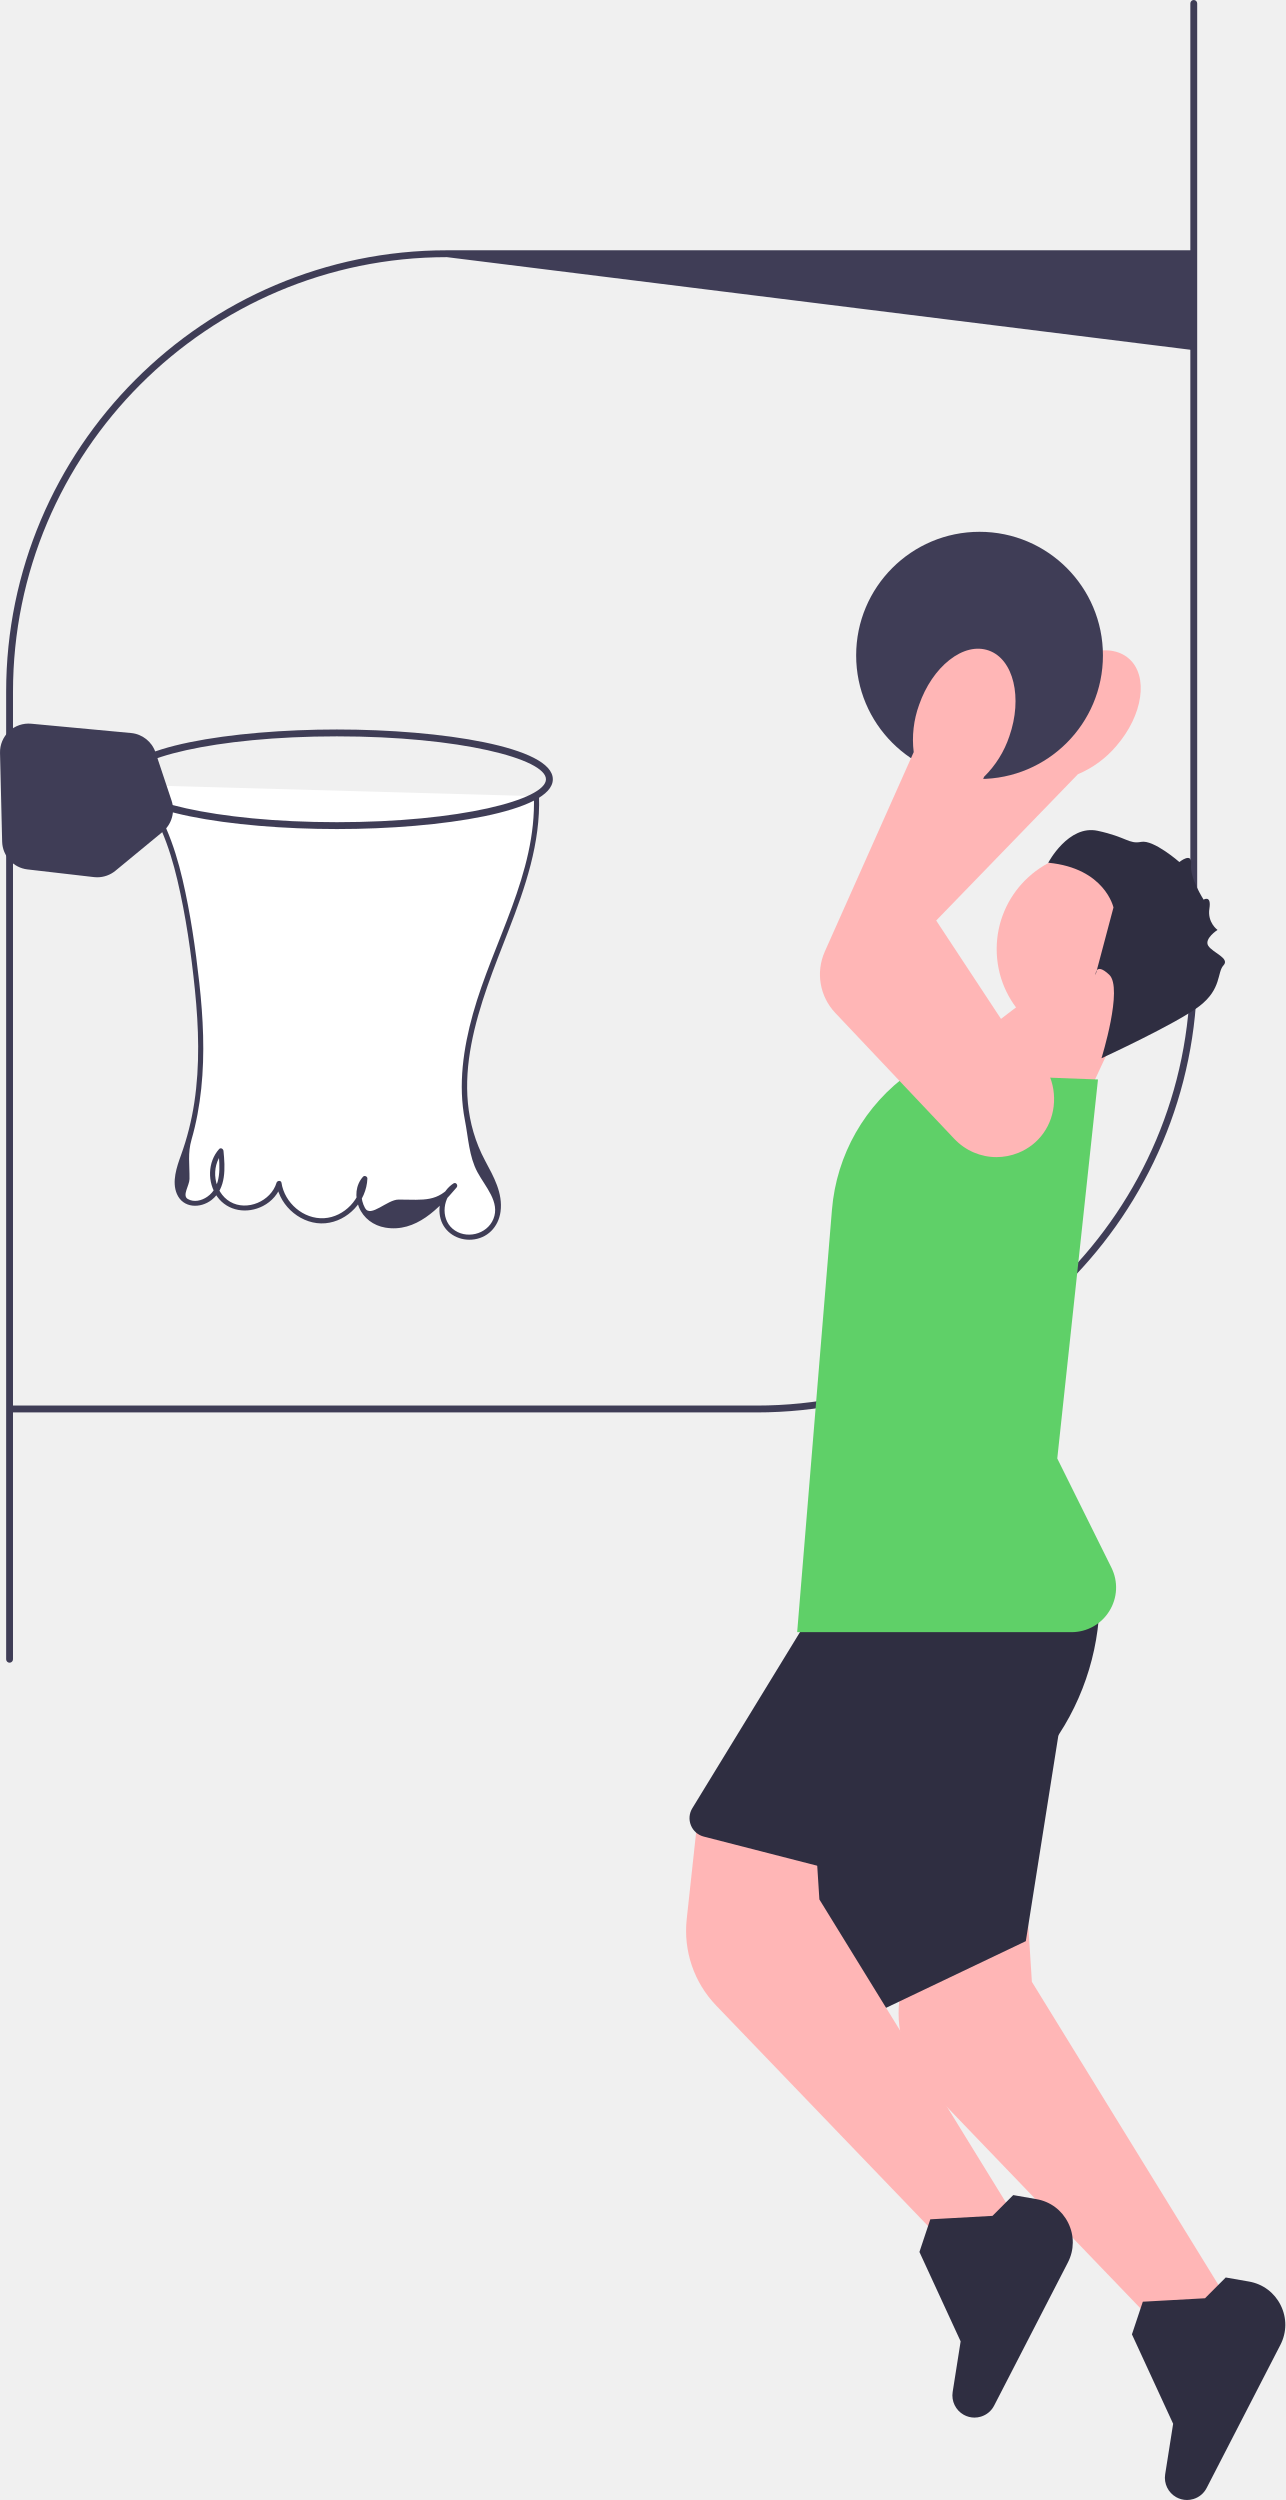
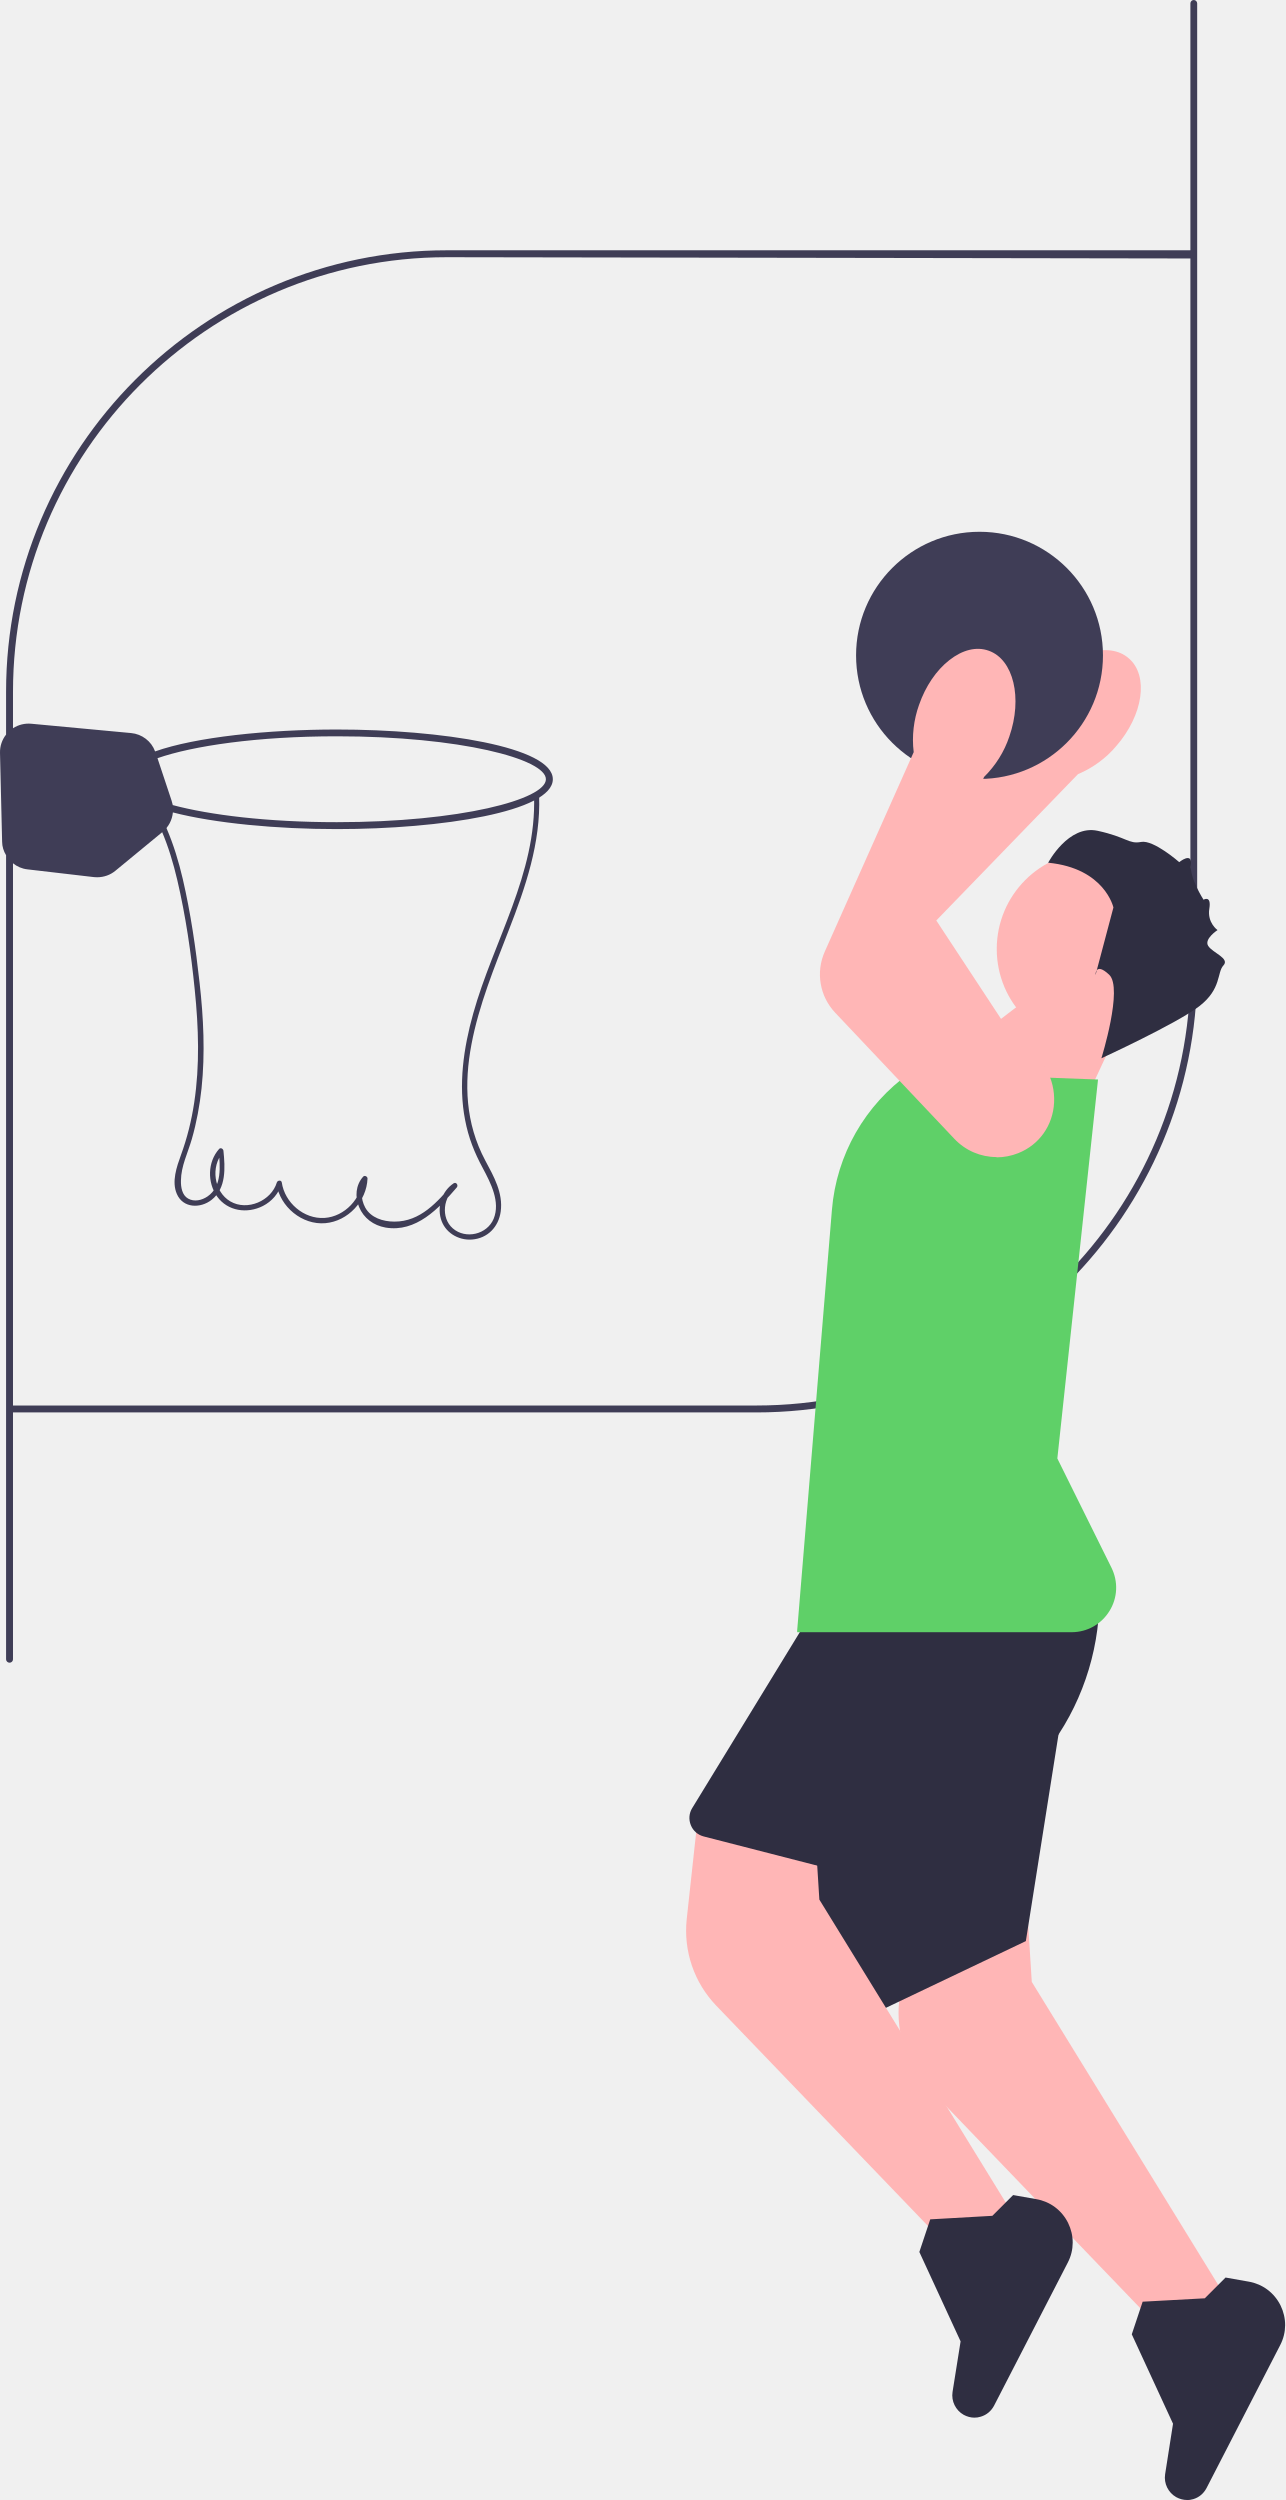
- <svg xmlns="http://www.w3.org/2000/svg" width="91" height="177" viewBox="0 0 91 177" fill="none">
-   <g clip-path="url(#clip0_165_890)">
-     <path d="M0.677 117.72C0.543 117.72 0.435 117.611 0.435 117.477V48.98C0.435 31.743 14.434 17.72 31.642 17.72H84.334C84.468 17.72 84.577 17.828 84.577 17.963C84.577 18.097 84.468 24.769 84.334 24.769L31.642 18.206C14.702 18.206 0.92 32.011 0.92 48.98V117.477C0.92 117.611 0.811 117.72 0.677 117.72Z" fill="#3F3D56" />
-     <path d="M84.518 0C84.652 0 84.761 0.109 84.761 0.243V68.74C84.761 85.977 70.761 100 53.553 100H0.862C0.727 100 0.619 99.892 0.619 99.757C0.619 99.623 0.727 99.514 0.862 99.514H53.553C70.494 99.514 84.276 85.709 84.276 68.74V0.243C84.276 0.109 84.384 0 84.518 0Z" fill="#3F3D56" />
-     <path d="M60.079 64.975C60.079 63.924 60.496 62.896 61.28 62.131L72.334 51.345C72.622 50.246 73.173 49.218 73.929 48.37C74.842 47.318 75.962 46.555 77.084 46.222C78.225 45.882 79.233 46.026 79.923 46.627C81.331 47.853 80.932 50.63 79.034 52.817C78.303 53.684 77.364 54.374 76.318 54.813L66.283 65.174L71.807 73.559C72.877 74.808 73.114 76.538 72.417 78.06C71.744 79.53 70.336 80.446 68.743 80.45C67.039 80.455 65.531 79.433 64.9 77.848L60.363 66.451C60.172 65.971 60.079 65.47 60.079 64.975H60.079Z" fill="#FFB6B6" />
-     <path d="M69.352 55.153C74.177 55.153 78.088 51.235 78.088 46.402C78.088 41.569 74.177 37.652 69.352 37.652C64.527 37.652 60.616 41.569 60.616 46.402C60.616 51.235 64.527 55.153 69.352 55.153Z" fill="#3F3D56" />
-     <path d="M73.902 69.821L67.399 74.786L75.649 80.462L79.788 71.574L73.902 69.821Z" fill="#FFB6B6" />
-     <path d="M77.448 74.093C81.25 74.093 84.332 71.006 84.332 67.198C84.332 63.39 81.25 60.302 77.448 60.302C73.647 60.302 70.565 63.39 70.565 67.198C70.565 71.006 73.647 74.093 77.448 74.093Z" fill="#FFB6B6" />
-     <path d="M77.984 74.925C77.984 74.925 79.535 69.951 78.533 69.01C77.53 68.07 77.562 69.043 77.562 69.043L78.834 64.249C78.834 64.249 78.228 61.464 74.215 61.081C74.215 61.081 75.64 58.373 77.712 58.82C79.784 59.267 79.915 59.777 80.795 59.605C81.675 59.433 83.5 61.033 83.5 61.033C83.5 61.033 84.434 60.27 84.328 61.212C84.222 62.154 85.215 63.695 85.215 63.695C85.215 63.695 85.78 63.342 85.625 64.33C85.469 65.319 86.2 65.838 86.2 65.838C86.2 65.838 85.232 66.465 85.543 66.959C85.853 67.453 87.095 67.841 86.626 68.343C86.156 68.845 86.509 70.007 84.92 71.233C83.332 72.459 77.984 74.925 77.984 74.925V74.925Z" fill="#2F2E41" />
-     <path d="M82.062 164.803L82.004 164.743L65.755 147.831C64.182 146.195 63.42 143.96 63.665 141.702L64.513 133.888L72.743 135.387L73.057 140.313L86.88 162.771L82.062 164.803Z" fill="#FFB6B6" />
-     <path d="M84.037 177C83.775 177 83.516 176.933 83.279 176.802C82.707 176.483 82.391 175.834 82.493 175.186L83.058 171.603L80.141 165.273L80.911 162.961L85.315 162.717L86.782 161.246L88.426 161.533C89.41 161.704 90.229 162.316 90.673 163.211C91.117 164.107 91.109 165.13 90.651 166.018L85.43 176.15C85.234 176.53 84.901 176.808 84.492 176.932C84.342 176.977 84.189 177 84.037 177Z" fill="#2F2E41" />
-     <path d="M75.782 117.502L72.628 137.434L57.34 144.726L54.913 125.28L75.782 117.502Z" fill="#2F2E41" />
-     <path d="M67.017 158.969L66.959 158.909L50.709 141.997C49.136 140.361 48.375 138.127 48.62 135.868L49.468 128.054L57.697 129.553L58.012 134.479L71.835 156.937L67.017 158.969Z" fill="#FFB6B6" />
-     <path d="M68.991 171.166C68.729 171.166 68.47 171.099 68.234 170.968C67.662 170.649 67.346 170 67.448 169.353L68.013 165.77L65.096 159.439L65.865 157.128L70.269 156.883L71.737 155.412L73.381 155.699C74.365 155.87 75.183 156.482 75.627 157.377C76.071 158.273 76.063 159.296 75.606 160.184L70.385 170.316C70.189 170.697 69.856 170.974 69.447 171.098C69.296 171.144 69.143 171.166 68.991 171.166Z" fill="#2F2E41" />
-     <path d="M58.392 110.825L56.685 115.478L49.016 128.023C48.791 128.392 48.755 128.832 48.917 129.233C49.079 129.633 49.411 129.924 49.829 130.031L66.753 134.379L74.588 123.358C76.823 120.214 77.979 116.365 77.849 112.509L58.392 110.825Z" fill="#2F2E41" />
-     <path d="M75.86 115.557H56.439L56.45 115.426L58.902 85.655C59.223 81.753 61.237 78.219 64.428 75.958L64.462 75.934L77.737 76.427L74.855 103.26L78.688 110.988C79.177 111.976 79.123 113.124 78.543 114.061C77.963 114.998 76.96 115.557 75.86 115.557V115.557Z" fill="#5FD068" />
-     <path d="M70.549 81.924C69.441 81.924 68.36 81.473 67.561 80.628L59.141 71.718C58.033 70.546 57.742 68.838 58.399 67.365L64.69 53.25C64.552 52.122 64.685 50.963 65.075 49.895C65.535 48.58 66.295 47.456 67.214 46.731C68.149 45.993 69.139 45.753 70.002 46.056C71.762 46.674 72.416 49.402 71.46 52.137C71.1 53.213 70.482 54.202 69.672 54.997L64.171 68.339L72.397 74.086C73.852 74.85 74.71 76.369 74.624 78.042C74.541 79.658 73.571 81.03 72.093 81.624C71.59 81.826 71.066 81.924 70.549 81.924Z" fill="#FFB6B6" />
-     <path d="M9.721 55.587C11.848 58.137 12.673 61.511 13.24 64.785C13.448 65.982 13.629 67.183 13.785 68.388C14.365 72.884 14.56 77.577 12.992 81.831C12.595 82.908 12.193 84.359 13.14 85.005C13.893 85.519 14.994 84.986 15.404 84.171C15.813 83.357 15.732 82.392 15.641 81.484C14.643 82.557 14.954 84.544 16.232 85.26C17.51 85.975 19.363 85.201 19.753 83.787C19.956 85.295 21.434 86.516 22.95 86.43C24.467 86.344 25.797 84.964 25.829 83.443C25.043 84.28 25.432 85.796 26.408 86.399C27.384 87.003 28.685 86.834 29.686 86.272C30.687 85.711 31.453 84.818 32.198 83.944C31.216 84.551 30.987 86.088 31.747 86.957C32.508 87.825 34.059 87.797 34.788 86.901C35.389 86.163 35.386 85.086 35.093 84.18C34.8 83.275 34.26 82.472 33.854 81.611C31.993 77.669 33.089 72.993 34.626 68.913C36.163 64.834 38.146 60.731 37.98 56.373" fill="white" />
-     <path d="M9.593 55.716C11.152 57.604 12.001 59.941 12.557 62.3C13.16 64.855 13.536 67.485 13.801 70.096C14.069 72.737 14.158 75.426 13.758 78.059C13.565 79.329 13.254 80.575 12.816 81.782C12.515 82.615 12.151 83.662 12.524 84.531C12.963 85.554 14.193 85.57 14.981 84.955C16.032 84.135 15.941 82.674 15.823 81.484C15.808 81.34 15.627 81.227 15.512 81.355C14.692 82.27 14.669 83.725 15.375 84.717C16.123 85.769 17.512 85.959 18.622 85.384C19.244 85.061 19.728 84.512 19.929 83.836H19.578C19.821 85.443 21.398 86.753 23.034 86.607C24.636 86.463 25.952 85.045 26.011 83.443C26.017 83.29 25.805 83.197 25.701 83.314C25.171 83.907 25.114 84.739 25.409 85.459C25.736 86.254 26.44 86.773 27.281 86.915C29.444 87.281 31.059 85.561 32.327 84.073C32.453 83.925 32.29 83.667 32.106 83.787C31.296 84.313 30.938 85.362 31.193 86.289C31.46 87.264 32.41 87.837 33.395 87.768C34.502 87.691 35.288 86.877 35.437 85.79C35.617 84.472 34.944 83.297 34.347 82.18C31.511 76.864 34.013 70.998 36.008 65.868C37.188 62.834 38.275 59.675 38.162 56.373C38.154 56.139 37.79 56.138 37.798 56.373C37.985 61.857 34.915 66.658 33.483 71.784C32.804 74.216 32.425 76.812 32.916 79.317C33.16 80.563 33.205 81.873 33.801 82.985C34.363 84.034 35.421 85.11 34.931 86.307C34.476 87.419 32.953 87.777 32.038 86.99C31.166 86.239 31.353 84.71 32.29 84.101L32.069 83.815C30.963 85.114 30.076 84.944 28.22 84.93C27.421 84.924 26.234 86.247 25.842 85.527C25.509 84.916 25.475 84.113 25.958 83.572L25.647 83.443C25.595 84.866 24.385 86.162 22.95 86.248C21.487 86.336 20.145 85.167 19.929 83.739C19.9 83.551 19.625 83.581 19.578 83.739C19.191 85.043 17.487 85.782 16.292 85.084C15.127 84.403 14.878 82.608 15.769 81.613L15.459 81.484C15.568 82.581 15.707 84.026 14.665 84.737C14.27 85.007 13.737 85.142 13.299 84.891C12.873 84.646 13.412 83.935 13.417 83.471C13.429 82.428 13.278 81.66 13.562 80.675C13.902 79.499 14.12 78.289 14.248 77.072C14.51 74.587 14.386 72.076 14.112 69.598C13.84 67.138 13.484 64.663 12.92 62.252C12.349 59.811 11.462 57.41 9.85 55.458C9.701 55.277 9.444 55.536 9.593 55.716H9.593Z" fill="#3F3D56" />
-     <path d="M23.852 58.697C16.441 58.697 8.564 57.462 8.564 55.173C8.564 52.883 16.441 51.648 23.852 51.648C31.263 51.648 39.14 52.883 39.14 55.173C39.14 57.462 31.263 58.697 23.852 58.697ZM23.852 52.134C15.128 52.134 9.049 53.736 9.049 55.173C9.049 56.61 15.128 58.211 23.852 58.211C32.575 58.211 38.654 56.61 38.654 55.173C38.654 53.736 32.575 52.134 23.852 52.134Z" fill="#3F3D56" />
-     <path d="M6.884 62.112C6.808 62.112 6.732 62.108 6.656 62.099L1.941 61.554C0.945 61.439 0.176 60.595 0.152 59.591L0.001 53.304C-0.013 52.727 0.221 52.17 0.642 51.775C1.064 51.381 1.635 51.186 2.209 51.239L9.282 51.898C10.079 51.973 10.759 52.513 11.012 53.274L12.149 56.689C12.411 57.479 12.157 58.364 11.516 58.893L8.172 61.65C7.81 61.949 7.35 62.112 6.884 62.112Z" fill="#3F3D56" />
-   </g>
+ <svg xmlns="http://www.w3.org/2000/svg" id="Calque_1" viewBox="0 0 91 177">
  <defs>
-     <clipPath id="clip0_165_890">
-       <rect width="91" height="177" fill="white" />
-     </clipPath>
+     <style>.cls-1{fill:#ffb6b6;}.cls-2{fill:#2f2e41;}.cls-3{fill:#3f3d56;}.cls-4{fill:#5fd068;}</style>
  </defs>
+   <path class="cls-3" d="m84.52,0c-.14,0-.24.11-.24.24v17.48H31.64C14.43,17.72.43,31.74.43,48.98v3.03c-.29.37-.44.82-.43,1.29l.15,6.29c0,.35.11.68.28.96v56.93c0,.13.11.24.25.24.13,0,.24-.11.24-.24v-17.48h52.63c17.21,0,31.21-14.02,31.21-31.26V.24c0-.13-.11-.24-.24-.24Zm-.24,68.74c0,16.97-13.79,30.77-30.73,30.77H.92v-38.39c.28.23.64.39,1.02.43l4.72.55c.07.01.15.01.22.01.47,0,.93-.16,1.29-.46l3.35-2.76c.42-.35.67-.84.72-1.37,2.98.77,7.37,1.18,11.61,1.18,7.41,0,15.29-1.24,15.29-3.53s-7.88-3.52-15.29-3.52c-4.89,0-9.98.53-12.87,1.55-.26-.72-.93-1.23-1.7-1.3l-7.07-.66c-.45-.04-.91.07-1.29.32v-2.58c0-16.97,13.78-30.77,30.72-30.77l52.64.09v50.44ZM12.23,56.99c-.02-.1-.05-.2-.08-.3l-1-3.01c2.5-.87,7.04-1.55,12.7-1.55,8.73,0,14.8,1.61,14.8,3.04s-6.07,3.04-14.8,3.04c-4.92,0-9-.51-11.62-1.21h0Z" />
+   <path class="cls-1" d="m60.08,64.97c0-1.05.42-2.08,1.2-2.84l11.05-10.79c.29-1.1.84-2.13,1.6-2.98.91-1.05,2.03-1.82,3.16-2.15,1.14-.34,2.15-.2,2.84.41,1.41,1.23,1.01,4-.89,6.19-.73.87-1.67,1.56-2.72,2l-10.03,10.36,5.52,8.39c1.07,1.25,1.31,2.98.61,4.5-.67,1.47-2.08,2.39-3.67,2.39-1.7,0-3.21-1.02-3.84-2.6l-4.54-11.4c-.19-.48-.28-.98-.28-1.48h0Z" />
+   <path class="cls-3" d="m69.35,55.15c4.82,0,8.74-3.92,8.74-8.75s-3.91-8.75-8.74-8.75-8.74,3.92-8.74,8.75,3.91,8.75,8.74,8.75Z" />
+   <path class="cls-1" d="m73.9,69.82l-6.5,4.97,8.25,5.68,4.14-8.89-5.89-1.75Z" />
+   <path class="cls-1" d="m77.45,74.09c3.8,0,6.88-3.09,6.88-6.9s-3.08-6.9-6.88-6.9-6.88,3.09-6.88,6.9,3.08,6.9,6.88,6.9Z" />
+   <path class="cls-2" d="m77.98,74.92s1.55-4.97.55-5.91-.97.03-.97.03l1.27-4.79s-.61-2.78-4.62-3.17c0,0,1.43-2.71,3.5-2.26,2.07.45,2.2.96,3.08.79.88-.17,2.7,1.43,2.7,1.43,0,0,.93-.76.83.18-.11.94.89,2.48.89,2.48,0,0,.57-.35.41.64-.16.99.58,1.51.58,1.51,0,0-.97.63-.66,1.12.31.49,1.55.88,1.08,1.38-.47.5-.12,1.66-1.71,2.89-1.59,1.23-6.94,3.69-6.94,3.69h0Z" />
+   <path class="cls-1" d="m82.06,164.8l-.06-.06-16.25-16.91c-1.57-1.64-2.33-3.87-2.09-6.13l.85-7.81,8.23,1.5.31,4.93,13.82,22.46-4.82,2.03Z" />
+   <path class="cls-2" d="m84.04,177c-.26,0-.52-.07-.76-.2-.57-.32-.89-.97-.79-1.62l.56-3.58-2.92-6.33.77-2.31,4.4-.24,1.47-1.47,1.64.29c.98.17,1.8.78,2.25,1.68.44.9.44,1.92-.02,2.81l-5.22,10.13c-.2.38-.53.66-.94.78-.15.04-.3.07-.46.07Z" />
+   <path class="cls-2" d="m75.78,117.5l-3.15,19.93-15.29,7.29-2.43-19.45,20.87-7.78Z" />
+   <path class="cls-1" d="m67.02,158.97l-.06-.06-16.25-16.91c-1.57-1.64-2.33-3.87-2.09-6.13l.85-7.81,8.23,1.5.31,4.93,13.82,22.46-4.82,2.03Z" />
+   <path class="cls-2" d="m68.99,171.17c-.26,0-.52-.07-.76-.2-.57-.32-.89-.97-.79-1.62l.57-3.58-2.92-6.33.77-2.31,4.4-.25,1.47-1.47,1.64.29c.98.17,1.8.78,2.25,1.68.44.9.44,1.92-.02,2.81l-5.22,10.13c-.2.38-.53.66-.94.78-.15.05-.3.07-.46.07Z" />
+   <path class="cls-2" d="m58.39,110.82l-1.71,4.65-7.67,12.54c-.23.37-.26.81-.1,1.21.16.4.49.69.91.8l16.92,4.35,7.83-11.02c2.23-3.14,3.39-6.99,3.26-10.85l-19.46-1.68Z" />
+   <path class="cls-4" d="m75.86,115.56h-19.42v-.13s2.46-29.77,2.46-29.77c.32-3.9,2.34-7.44,5.53-9.7l.03-.02,13.28.49-2.88,26.83,3.83,7.73c.49.99.44,2.14-.14,3.07-.58.94-1.58,1.5-2.68,1.5h0Z" />
+   <path class="cls-1" d="m70.55,81.92c-1.11,0-2.19-.45-2.99-1.3l-8.42-8.91c-1.11-1.17-1.4-2.88-.74-4.35l6.29-14.11c-.14-1.13,0-2.29.38-3.35.46-1.32,1.22-2.44,2.14-3.16.94-.74,1.93-.98,2.79-.67,1.76.62,2.41,3.35,1.46,6.08-.36,1.08-.98,2.06-1.79,2.86l-5.5,13.34,8.23,5.75c1.45.76,2.31,2.28,2.23,3.96-.08,1.62-1.05,2.99-2.53,3.58-.5.2-1.03.3-1.54.3Z" />
+   <path class="cls-3" d="m9.59,55.72c1.56,1.89,2.41,4.23,2.96,6.58.6,2.56.98,5.19,1.24,7.8.27,2.64.36,5.33-.04,7.96-.19,1.27-.5,2.52-.94,3.72-.3.83-.67,1.88-.29,2.75.44,1.02,1.67,1.04,2.46.42,1.05-.82.96-2.28.84-3.47-.01-.14-.2-.26-.31-.13-.82.92-.84,2.37-.14,3.36.75,1.05,2.14,1.24,3.25.67.62-.32,1.11-.87,1.31-1.55h-.35c.24,1.61,1.82,2.92,3.46,2.77,1.6-.14,2.92-1.56,2.98-3.16,0-.15-.21-.25-.31-.13-.53.59-.59,1.43-.29,2.14.33.8,1.03,1.31,1.87,1.46,2.16.37,3.78-1.35,5.05-2.84.13-.15-.04-.41-.22-.29-.81.53-1.17,1.58-.91,2.5.27.97,1.22,1.55,2.2,1.48,1.11-.08,1.89-.89,2.04-1.98.18-1.32-.49-2.49-1.09-3.61-2.84-5.32-.33-11.18,1.66-16.31,1.18-3.03,2.27-6.19,2.15-9.5,0-.23-.37-.23-.36,0,.19,5.48-2.88,10.28-4.31,15.41-.68,2.43-1.06,5.03-.57,7.53.24,1.25.65,2.29,1.25,3.4.56,1.05,1.26,2.39.77,3.59-.46,1.11-1.98,1.47-2.89.68-.87-.75-.69-2.28.25-2.89l-.22-.29c-1.11,1.3-2.32,2.71-4.17,2.7-.8,0-1.66-.27-2.06-.99-.33-.61-.37-1.41.12-1.95l-.31-.13c-.05,1.42-1.26,2.72-2.7,2.81-1.46.09-2.81-1.08-3.02-2.51-.03-.19-.3-.16-.35,0-.39,1.3-2.09,2.04-3.29,1.34-1.17-.68-1.41-2.48-.52-3.47l-.31-.13c.11,1.1.25,2.54-.79,3.25-.4.27-.93.4-1.37.15-.43-.24-.52-.81-.51-1.27.01-1.04.49-1.96.77-2.94.34-1.18.56-2.39.69-3.6.26-2.48.14-5-.14-7.47-.27-2.46-.63-4.93-1.19-7.35-.57-2.44-1.46-4.84-3.07-6.79-.15-.18-.41.08-.26.26h0Z" />
</svg>
